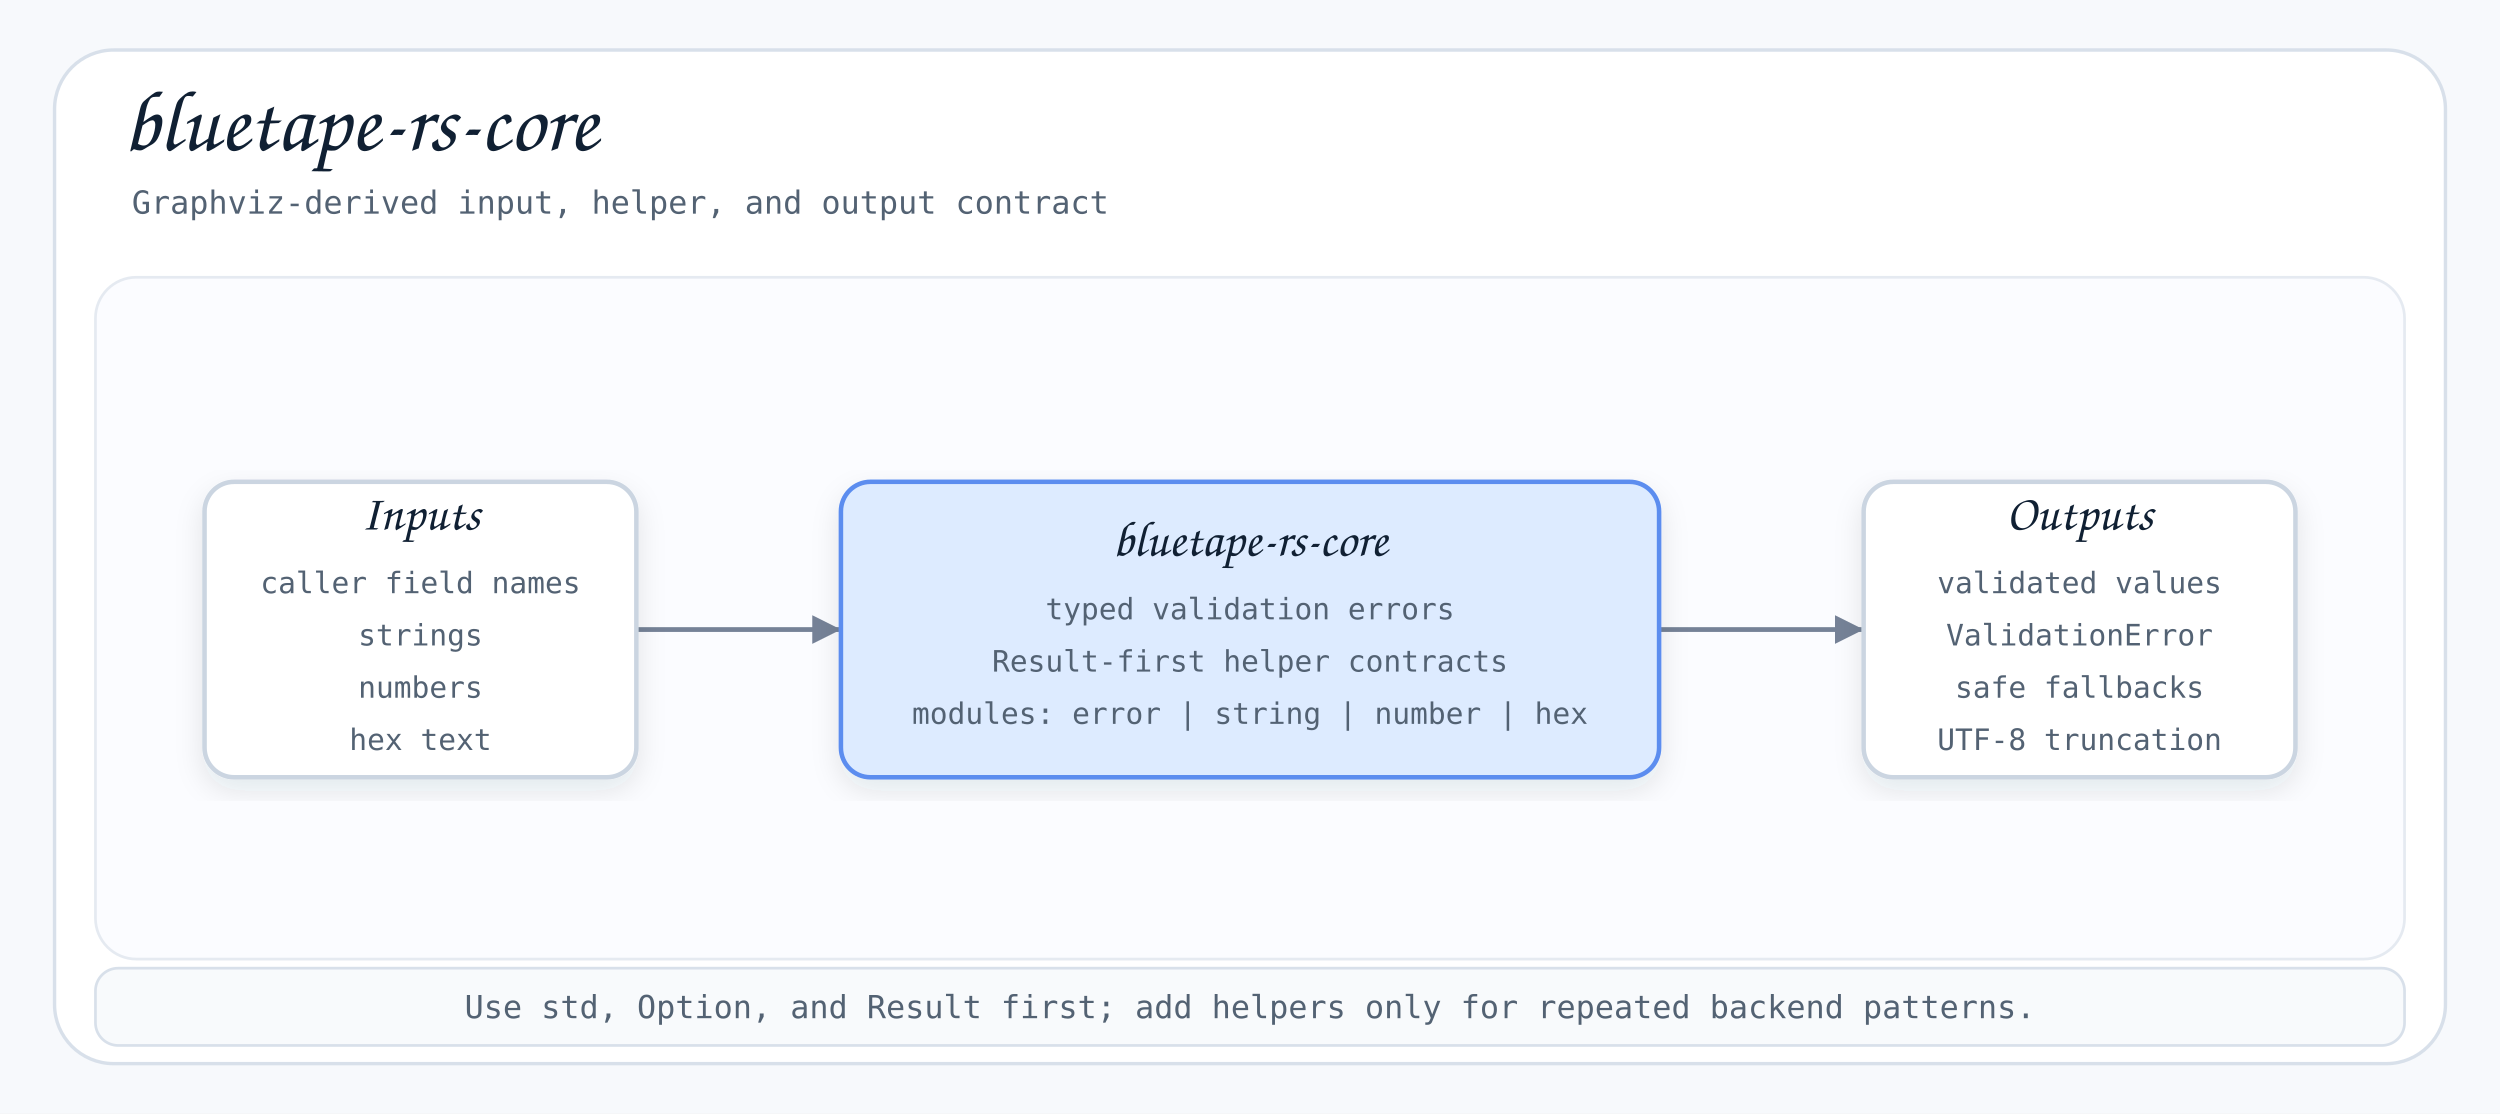
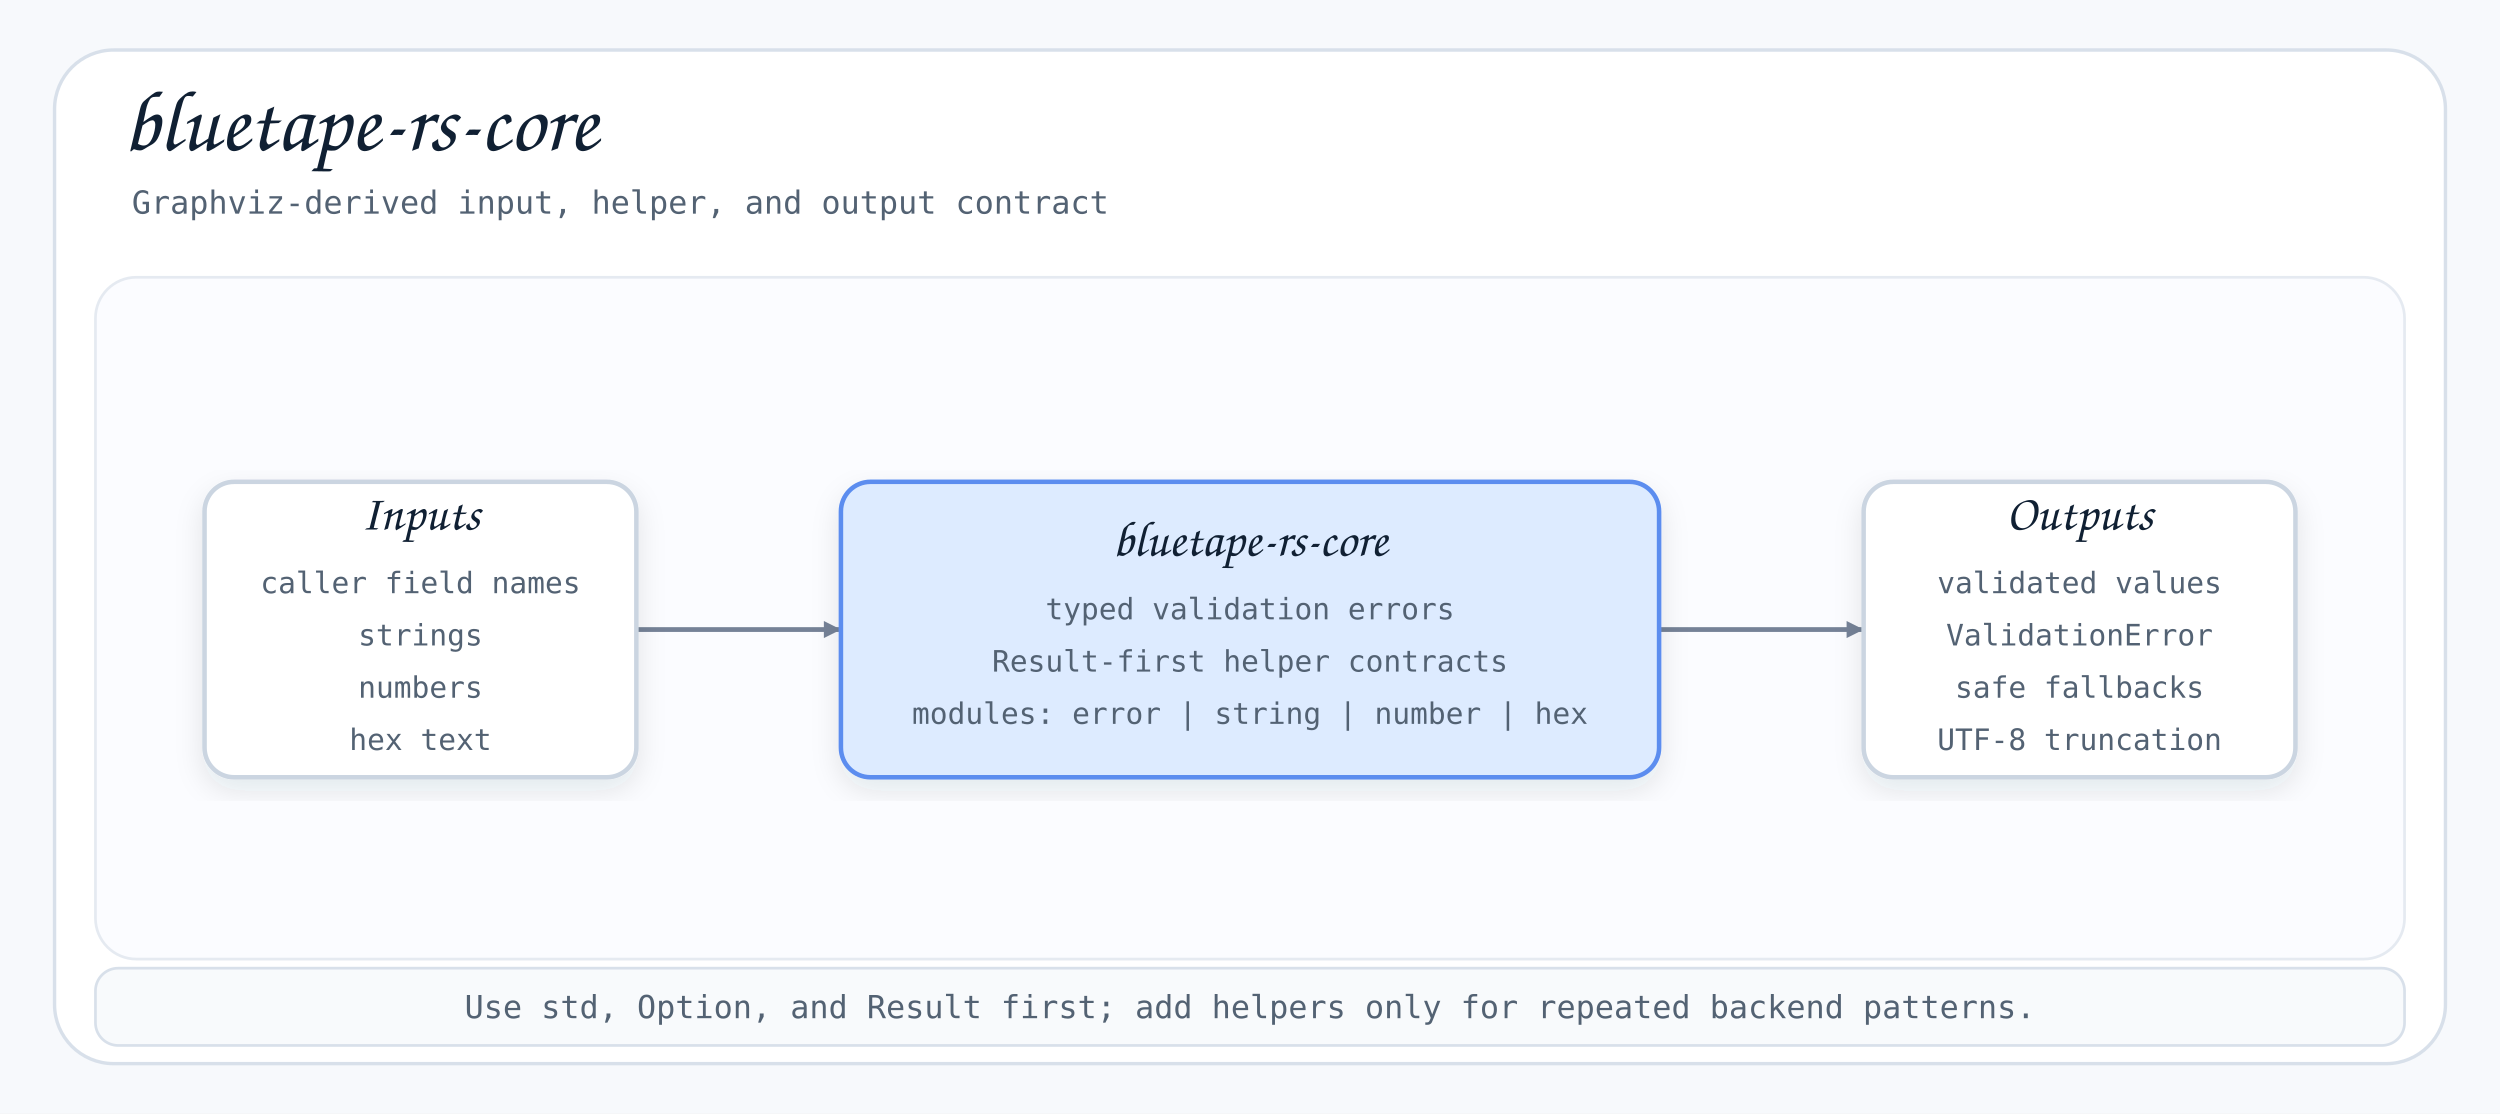
<svg xmlns="http://www.w3.org/2000/svg" width="1100" height="490" viewBox="0 0 1100 490" role="img" aria-label="bluetape-rs-core">
  <defs>
    <filter id="shadow" x="-8%" y="-8%" width="116%" height="116%">
      <feDropShadow dx="0" dy="5" stdDeviation="6" flood-color="#1f2937" flood-opacity="0.10" />
    </filter>
-     <marker id="arrow" markerWidth="8" markerHeight="8" refX="7" refY="4" orient="auto" markerUnits="strokeWidth">
-       <path d="M 1 1 L 7 4 L 1 7 Z" fill="#758297" />
+     <marker id="arrow" markerWidth="10" markerHeight="10" refX="7" refY="4" orient="auto" markerUnits="userSpaceOnUse" viewBox="0 0 8 8" data-role="secondary" data-tip-direction="positive-x">
+       <path d="M 1 1 L 7 4 L 1 7 Z" fill="#758297" stroke-dasharray="none" />
    </marker>
    <style>
    .canvas{fill:#f7f9fc}.frame{fill:#fff;stroke:#d8e0ea;stroke-width:1.5}.body{fill:#fbfcff;stroke:#e5eaf1;stroke-width:1.2}.footer{fill:#f8fafc;stroke:#d8e0ea;stroke-width:1.2}
    .title{font-family:"Architects Daughter","Comic Sans MS",cursive;font-size:38px;font-weight:400;fill:#102033}
    .subtitle,.footerText{font-family:"Comic Mono",monospace;font-size:14px;font-weight:400;fill:#536273}
    .label{font-family:"Architects Daughter","Comic Sans MS",cursive;font-size:22px;font-weight:400;fill:#102033}
    .small{font-family:"Comic Mono",monospace;font-size:13px;font-weight:400;fill:#536273}
    .card{stroke-width:2;filter:url(#shadow)}.route{stroke:#758297;stroke-width:2.1;fill:none;marker-end:url(#arrow)}
  </style>
  </defs>
  <rect class="canvas" width="1100" height="490" />
  <rect class="frame" x="24" y="22" width="1052" height="446" rx="26" />
  <text class="title" x="54" y="66">bluetape-rs-core</text>
  <text class="subtitle" x="58" y="94">Graphviz-derived input, helper, and output contract</text>
  <rect class="body" x="42" y="122" width="1016" height="300" rx="18" />
  <path class="route" d="M 280 277 L 370 277" />
  <path class="route" d="M 730 277 L 820 277" />
  <g>
    <rect class="card" x="90" y="212" width="190" height="130" rx="13" fill="#FFFFFF" stroke="#CBD5E1" />
    <text class="label" x="185" y="233.0" text-anchor="middle">Inputs</text>
    <text class="small" x="185" y="261.0" text-anchor="middle">caller field names</text>
    <text class="small" x="185" y="284.0" text-anchor="middle">strings</text>
    <text class="small" x="185" y="307.0" text-anchor="middle">numbers</text>
    <text class="small" x="185" y="330.0" text-anchor="middle">hex text</text>
  </g>
  <g>
    <rect class="card" x="370" y="212" width="360" height="130" rx="13" fill="#DDEBFF" stroke="#5B8DEF" />
    <text class="label" x="550" y="244.5" text-anchor="middle">bluetape-rs-core</text>
    <text class="small" x="550" y="272.5" text-anchor="middle">typed validation errors</text>
    <text class="small" x="550" y="295.5" text-anchor="middle">Result-first helper contracts</text>
    <text class="small" x="550" y="318.5" text-anchor="middle">modules: error | string | number | hex</text>
  </g>
  <g>
    <rect class="card" x="820" y="212" width="190" height="130" rx="13" fill="#FFFFFF" stroke="#CBD5E1" />
    <text class="label" x="915" y="233.0" text-anchor="middle">Outputs</text>
    <text class="small" x="915" y="261.0" text-anchor="middle">validated values</text>
    <text class="small" x="915" y="284.0" text-anchor="middle">ValidationError</text>
    <text class="small" x="915" y="307.0" text-anchor="middle">safe fallbacks</text>
    <text class="small" x="915" y="330.0" text-anchor="middle">UTF-8 truncation</text>
  </g>
  <rect class="footer" x="42" y="426" width="1016" height="34" rx="10" />
  <text class="footerText" x="550" y="448" text-anchor="middle">Use std, Option, and Result first; add helpers only for repeated backend patterns.</text>
</svg>
